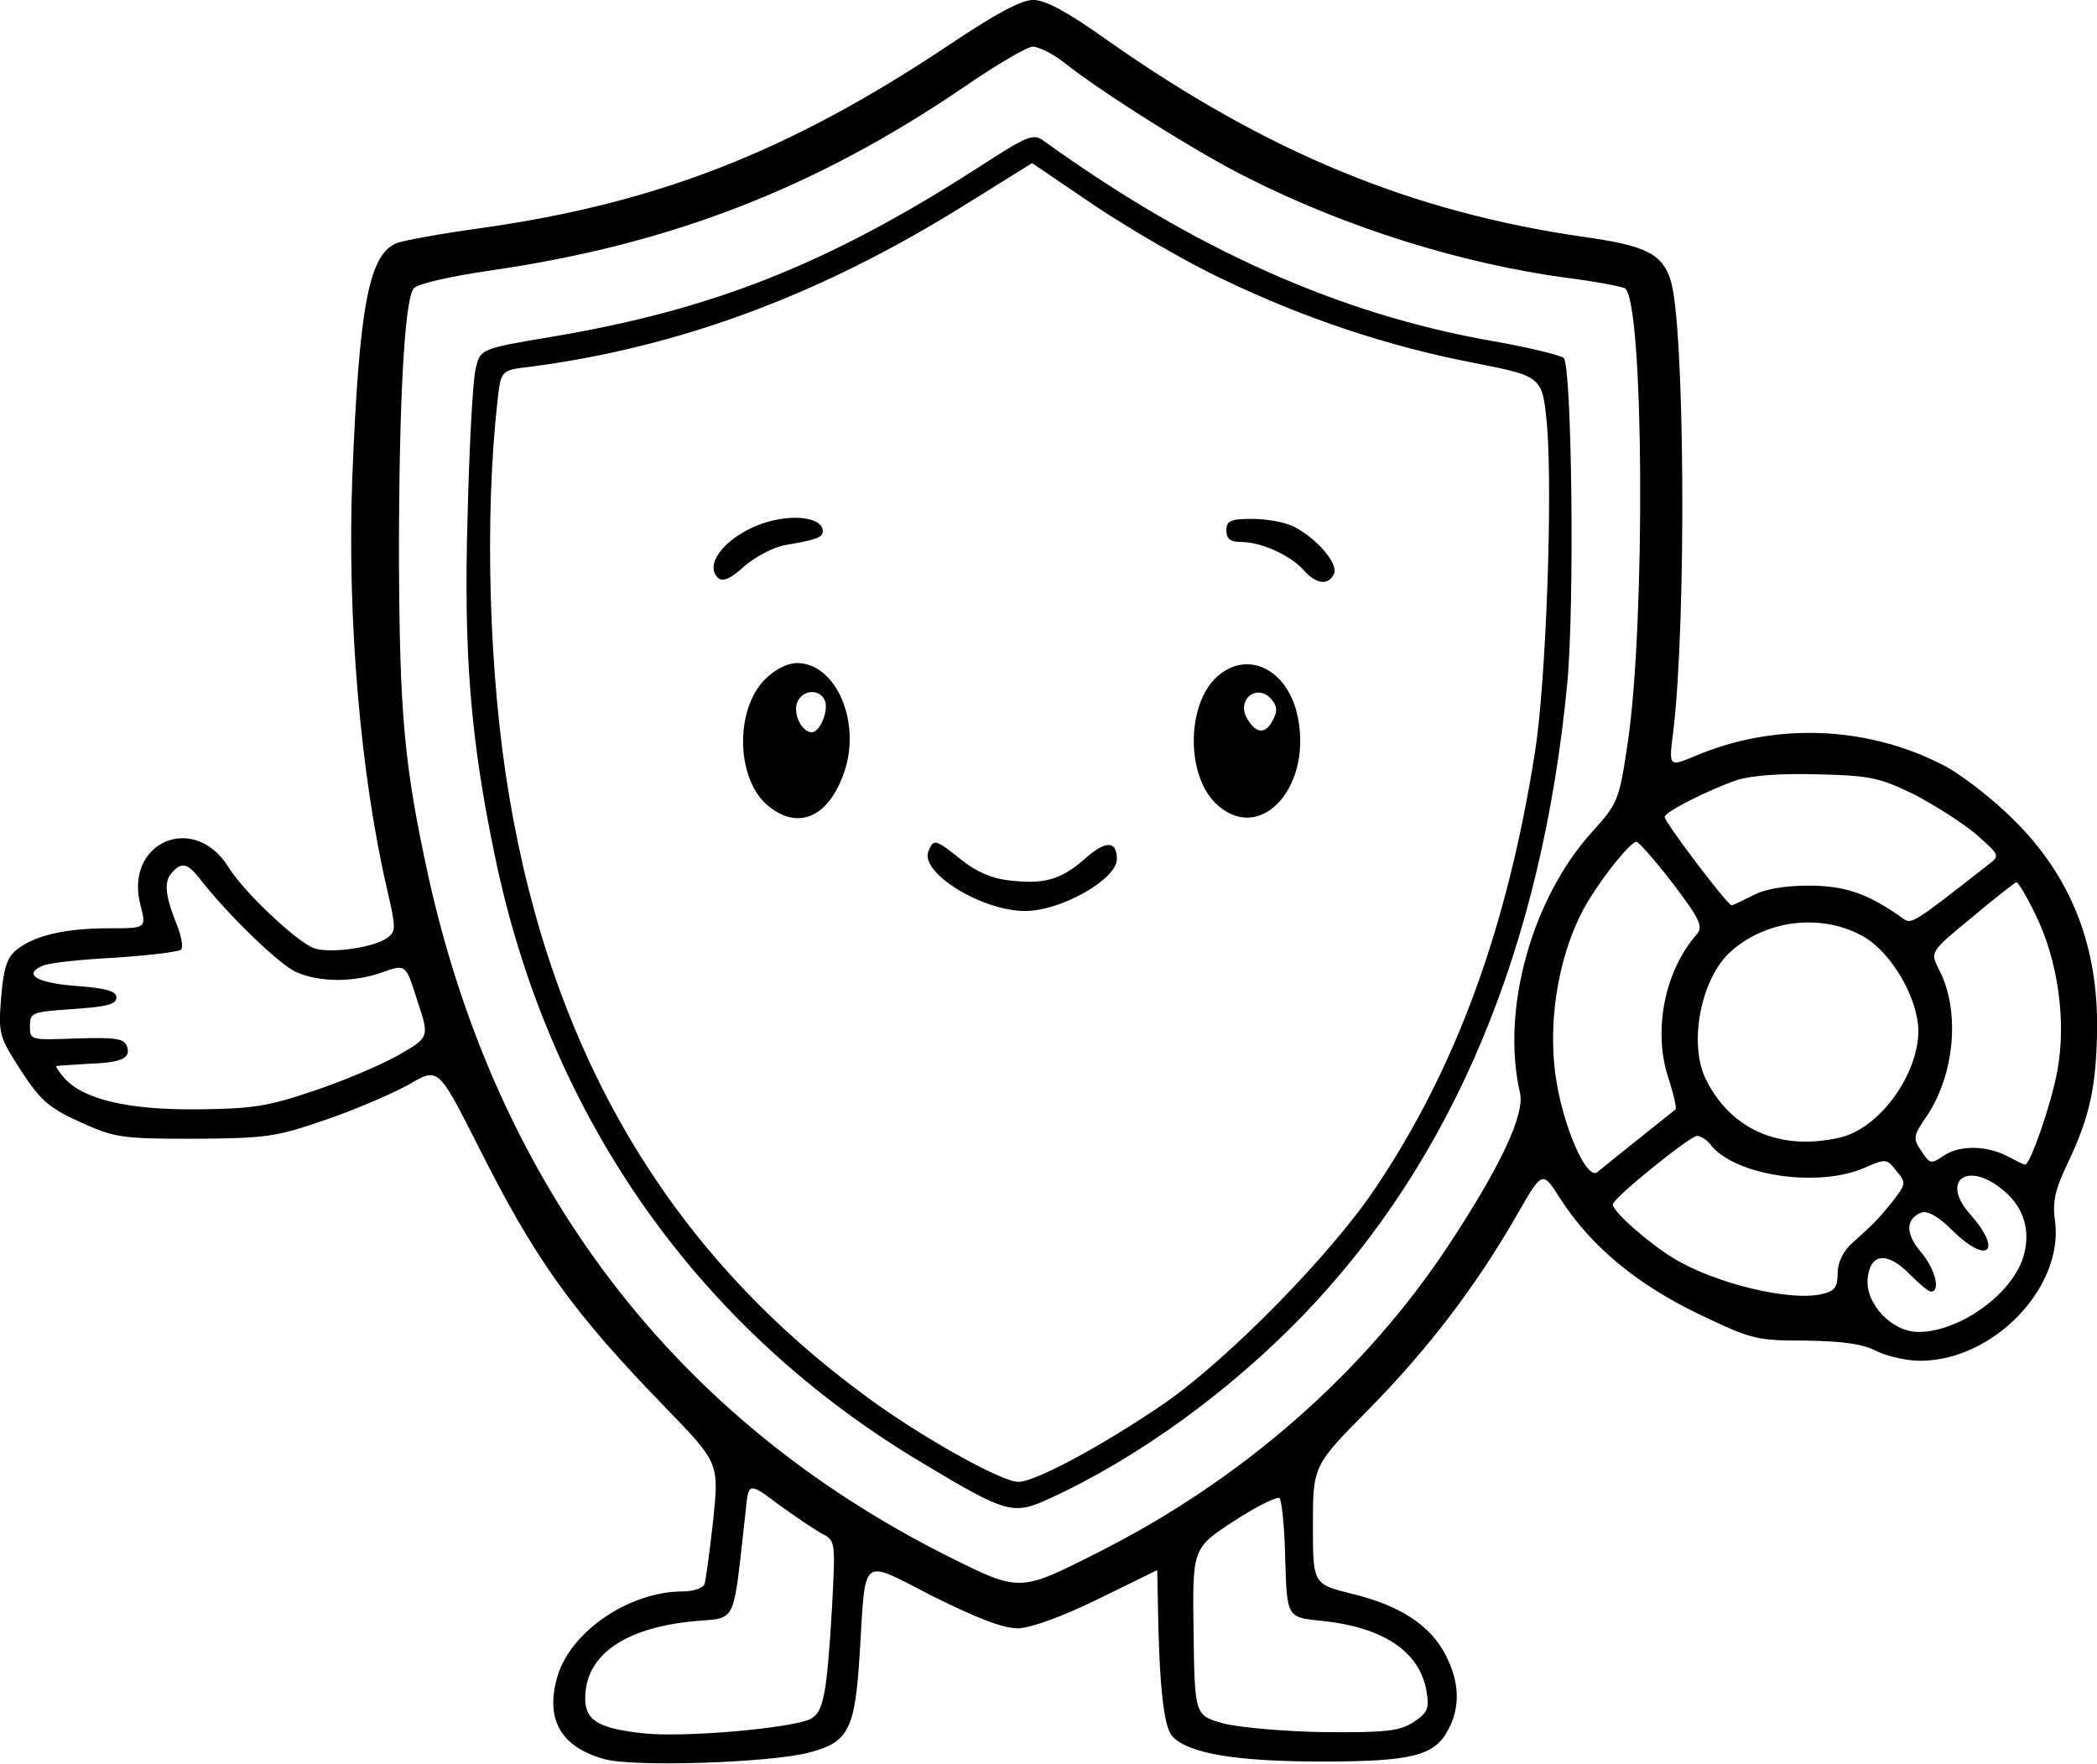
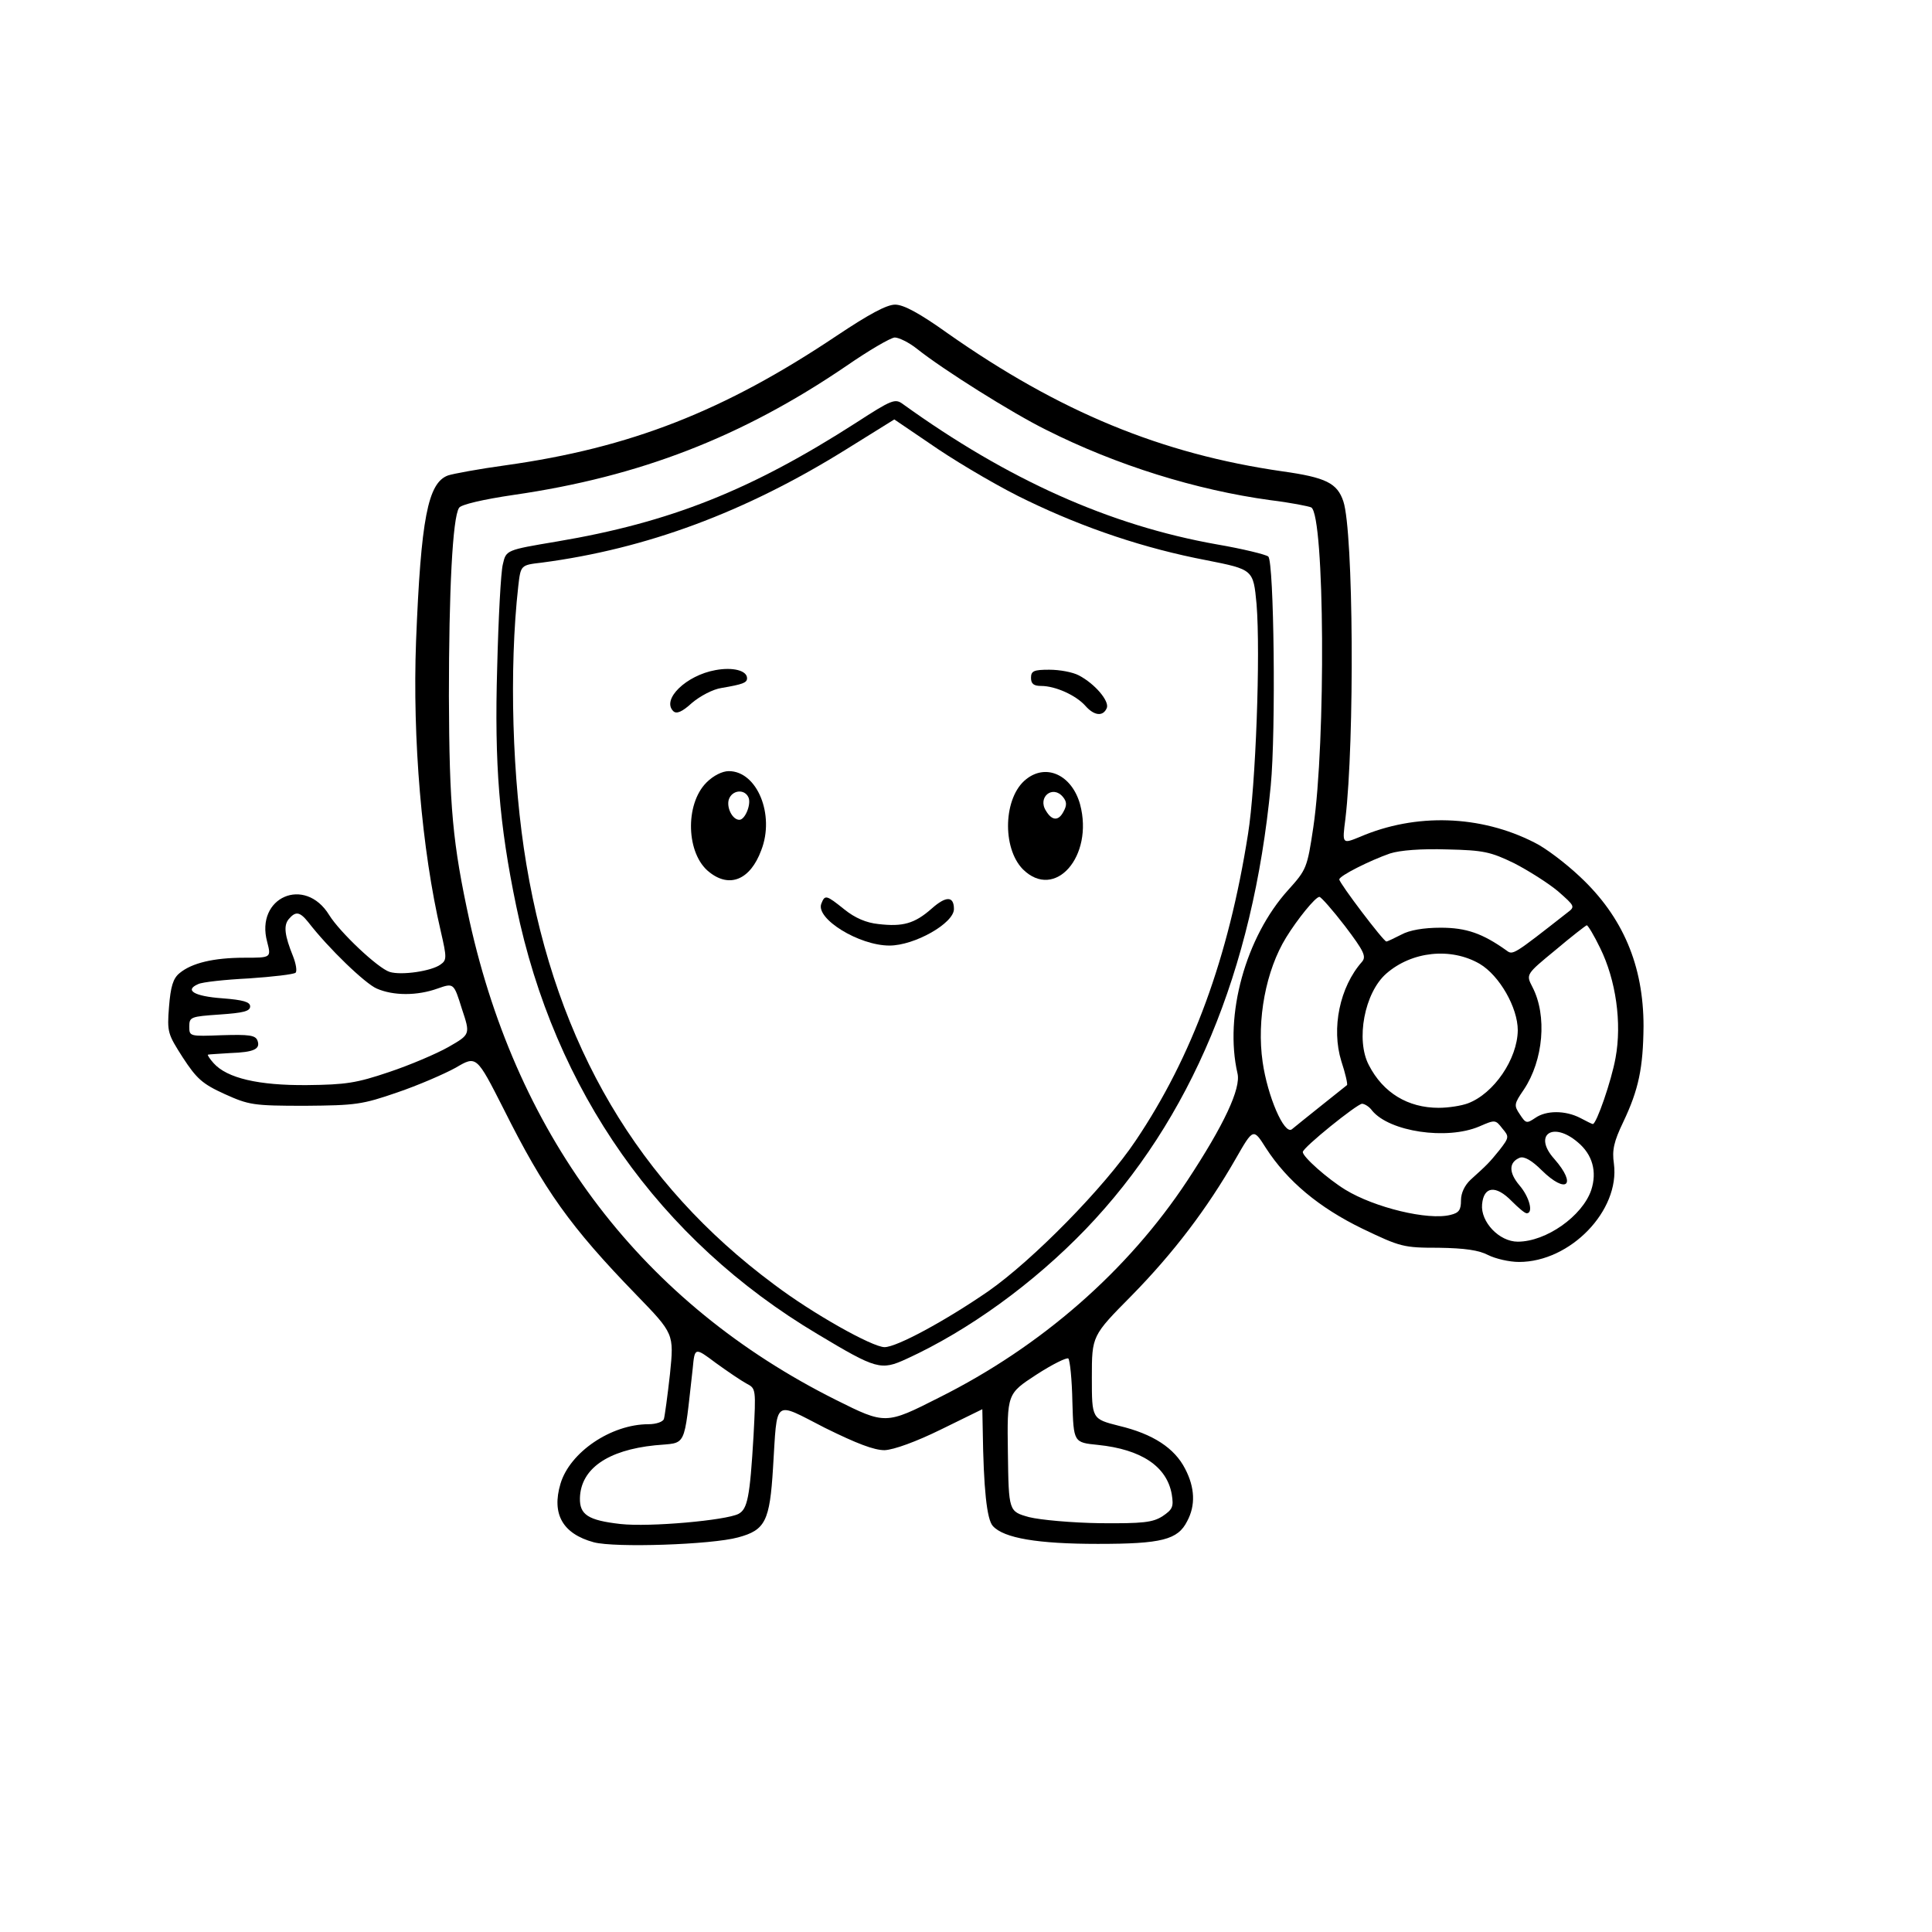
- <svg xmlns="http://www.w3.org/2000/svg" version="1.0" width="363.665pt" height="305.782pt" viewBox="0 0 363.665 305.782" preserveAspectRatio="xMidYMid meet">
-   <g transform="translate(-70.31105,411.9874) scale(0.1,-0.1)" fill="#000000" stroke="none">
+ <svg xmlns="http://www.w3.org/2000/svg" width="512" height="512" viewBox="0 0 512 512">
+   <g fill="#000000" stroke="none" transform="translate(44.5869,80.7456) scale(1.075) translate(-70.31105,411.9874) scale(0.1,-0.1)">
    <path d="M2352 4044 c-279 -187 -510 -277 -817 -320 -66 -9 -130 -21 -142 -25 -50 -18 -67 -107 -79 -409 -9 -240 14 -514 61 -715 15 -65 15 -71 -1 -82 -22 -16 -96 -27 -125 -18 -29 9 -123 98 -149 140 -60 98 -183 44 -153 -66 10 -39 10 -39 -56 -39 -76 0 -130 -13 -160 -38 -16 -13 -22 -33 -26 -83 -5 -63 -3 -67 34 -125 34 -52 48 -65 103 -90 60 -27 70 -29 198 -29 126 1 141 3 228 33 50 17 115 45 144 61 51 30 51 30 118 -102 100 -200 164 -290 327 -458 93 -96 93 -96 83 -195 -6 -54 -13 -105 -15 -111 -2 -7 -19 -13 -38 -13 -92 0 -194 -69 -217 -147 -22 -74 5 -123 82 -144 52 -14 291 -6 356 12 67 18 78 40 86 171 11 174 -1 165 128 99 79 -39 121 -55 147 -55 23 1 78 21 139 51 l102 50 1 -51 c2 -145 10 -221 25 -237 27 -30 111 -44 259 -44 157 0 197 10 220 56 21 39 19 83 -5 129 -26 51 -79 86 -163 106 -67 17 -67 17 -67 119 0 103 0 103 98 202 103 105 186 214 257 338 43 75 43 75 74 26 53 -82 131 -147 238 -199 94 -45 101 -47 188 -47 65 -1 99 -6 122 -18 18 -9 52 -17 76 -17 127 0 249 127 234 242 -5 34 0 55 23 103 38 80 49 133 50 236 0 150 -51 270 -157 369 -35 33 -85 71 -112 84 -133 68 -293 73 -430 14 -44 -18 -44 -18 -36 44 23 193 20 708 -5 783 -15 45 -43 59 -150 74 -299 43 -550 147 -825 340 -70 50 -109 71 -130 71 -21 0 -65 -24 -143 -76z m197 -33 c64 -51 234 -158 319 -200 173 -87 369 -148 552 -173 49 -6 95 -15 101 -18 33 -21 36 -579 5 -788 -15 -101 -17 -105 -62 -155 -105 -116 -158 -309 -125 -452 9 -37 -33 -127 -124 -265 -146 -221 -359 -408 -611 -534 -132 -67 -133 -67 -255 -6 -474 237 -783 640 -903 1180 -42 193 -50 280 -51 555 0 259 9 440 25 464 4 8 60 21 135 32 311 45 563 143 820 318 55 38 108 69 119 70 10 0 35 -12 55 -28z m1472 -1268 c35 -18 84 -49 108 -69 42 -37 43 -38 23 -53 -134 -105 -134 -105 -150 -93 -59 42 -99 56 -162 56 -42 0 -77 -6 -97 -17 -18 -9 -34 -17 -37 -17 -7 0 -116 144 -116 153 0 9 76 47 125 64 25 8 77 12 141 10 90 -2 107 -6 165 -34z m-417 -155 c47 -62 53 -75 42 -88 -55 -62 -76 -164 -51 -245 10 -30 16 -57 14 -59 -5 -4 -118 -94 -136 -109 -19 -14 -60 82 -72 166 -15 104 8 226 58 307 27 44 72 100 82 100 4 0 33 -33 63 -72z m-2556 10 c51 -66 141 -152 169 -164 41 -18 100 -18 150 0 40 14 40 14 60 -50 21 -63 21 -63 -33 -94 -30 -17 -96 -45 -147 -62 -80 -27 -106 -31 -202 -32 -119 -1 -197 17 -230 54 -10 11 -16 21 -14 21 2 1 27 2 55 4 59 2 75 10 67 31 -5 13 -21 15 -87 13 -80 -3 -81 -3 -81 21 0 24 3 25 75 30 58 4 75 8 75 20 0 11 -17 16 -69 20 -69 5 -94 20 -59 35 10 5 66 11 125 14 59 4 110 10 115 14 4 4 1 22 -6 40 -21 52 -24 76 -11 92 17 20 27 19 48 -7z m3185 -64 c39 -79 54 -185 38 -271 -10 -56 -47 -163 -56 -163 -2 0 -16 7 -31 15 -37 19 -84 19 -111 0 -21 -14 -23 -14 -38 9 -15 22 -14 26 10 61 48 72 58 182 21 253 -16 31 -16 31 57 91 39 33 74 60 77 61 3 0 18 -25 33 -56z m-297 -39 c49 -29 94 -108 94 -164 -1 -71 -59 -156 -123 -180 -16 -6 -48 -11 -72 -11 -76 0 -137 37 -172 105 -33 62 -11 179 43 226 63 55 159 65 230 24z m-265 -362 c43 -52 184 -73 264 -39 39 17 40 17 57 -5 17 -20 17 -22 -7 -53 -26 -32 -29 -35 -71 -73 -15 -14 -24 -33 -24 -51 0 -24 -5 -31 -26 -36 -55 -14 -187 18 -259 62 -44 27 -105 81 -105 93 0 11 133 118 146 119 6 0 18 -7 25 -17z m507 -78 c36 -30 48 -72 33 -118 -22 -64 -111 -127 -181 -127 -46 0 -92 49 -88 92 4 45 34 48 73 8 16 -16 32 -30 37 -30 17 0 7 40 -18 69 -27 32 -26 57 1 68 11 4 30 -7 54 -31 61 -60 88 -37 31 28 -53 59 -4 94 58 41z m-2049 -595 c23 -12 23 -13 17 -128 -9 -153 -15 -181 -37 -193 -31 -16 -219 -33 -291 -25 -80 9 -101 23 -100 64 2 72 68 118 185 130 80 8 70 -13 93 189 5 53 5 53 57 14 29 -21 63 -44 76 -51z m803 -45 c3 -100 3 -100 63 -106 107 -11 170 -53 182 -122 5 -31 2 -37 -23 -54 -24 -15 -47 -18 -154 -17 -69 1 -147 8 -175 15 -50 14 -50 14 -52 159 -2 145 -2 145 70 192 40 26 75 43 79 40 4 -4 9 -52 10 -107z" />
    <path d="M2399 3829 c-260 -167 -459 -246 -738 -293 -125 -21 -125 -21 -133 -56 -5 -19 -11 -134 -14 -255 -7 -238 5 -386 47 -588 94 -455 353 -823 743 -1055 145 -87 156 -90 219 -61 153 70 313 186 442 320 259 270 412 635 456 1093 13 135 8 551 -6 565 -6 5 -63 19 -127 30 -265 47 -516 160 -774 346 -19 14 -27 11 -115 -46z m424 -193 c139 -67 287 -117 439 -146 116 -23 116 -23 124 -108 10 -122 -2 -449 -21 -567 -48 -305 -137 -548 -277 -756 -77 -115 -253 -294 -363 -371 -106 -73 -226 -138 -256 -138 -30 0 -178 83 -273 155 -334 248 -535 588 -610 1035 -35 208 -43 481 -20 686 6 52 6 52 58 58 258 34 501 124 750 279 l119 74 109 -74 c60 -40 159 -98 221 -127z" />
    <path d="M2052 3219 c-72 -13 -133 -72 -104 -101 8 -8 22 -2 46 20 20 17 52 34 73 37 53 9 63 13 63 24 0 19 -35 28 -78 20z" />
    <path d="M2830 3200 c0 -15 7 -20 25 -20 35 0 86 -23 109 -49 22 -25 44 -27 53 -5 6 17 -29 59 -69 80 -15 8 -47 14 -73 14 -38 0 -45 -3 -45 -20z" />
    <path d="M2030 2942 c-54 -54 -50 -177 7 -221 50 -40 101 -19 128 54 34 87 -10 195 -80 195 -16 0 -38 -11 -55 -28z m104 -38 c6 -17 -9 -54 -23 -54 -17 0 -32 30 -26 50 8 24 40 27 49 4z" />
    <path d="M2818 2950 c-56 -44 -60 -169 -8 -222 79 -78 175 32 141 160 -20 72 -83 102 -133 62z m91 -44 c9 -11 10 -20 1 -36 -12 -23 -28 -23 -43 2 -22 34 17 65 42 34z" />
    <path d="M2313 2643 c-14 -37 93 -103 168 -103 62 0 159 55 159 90 0 32 -19 33 -55 1 -42 -37 -71 -45 -131 -38 -30 3 -58 15 -84 36 -45 36 -48 37 -57 14z" />
  </g>
</svg>
